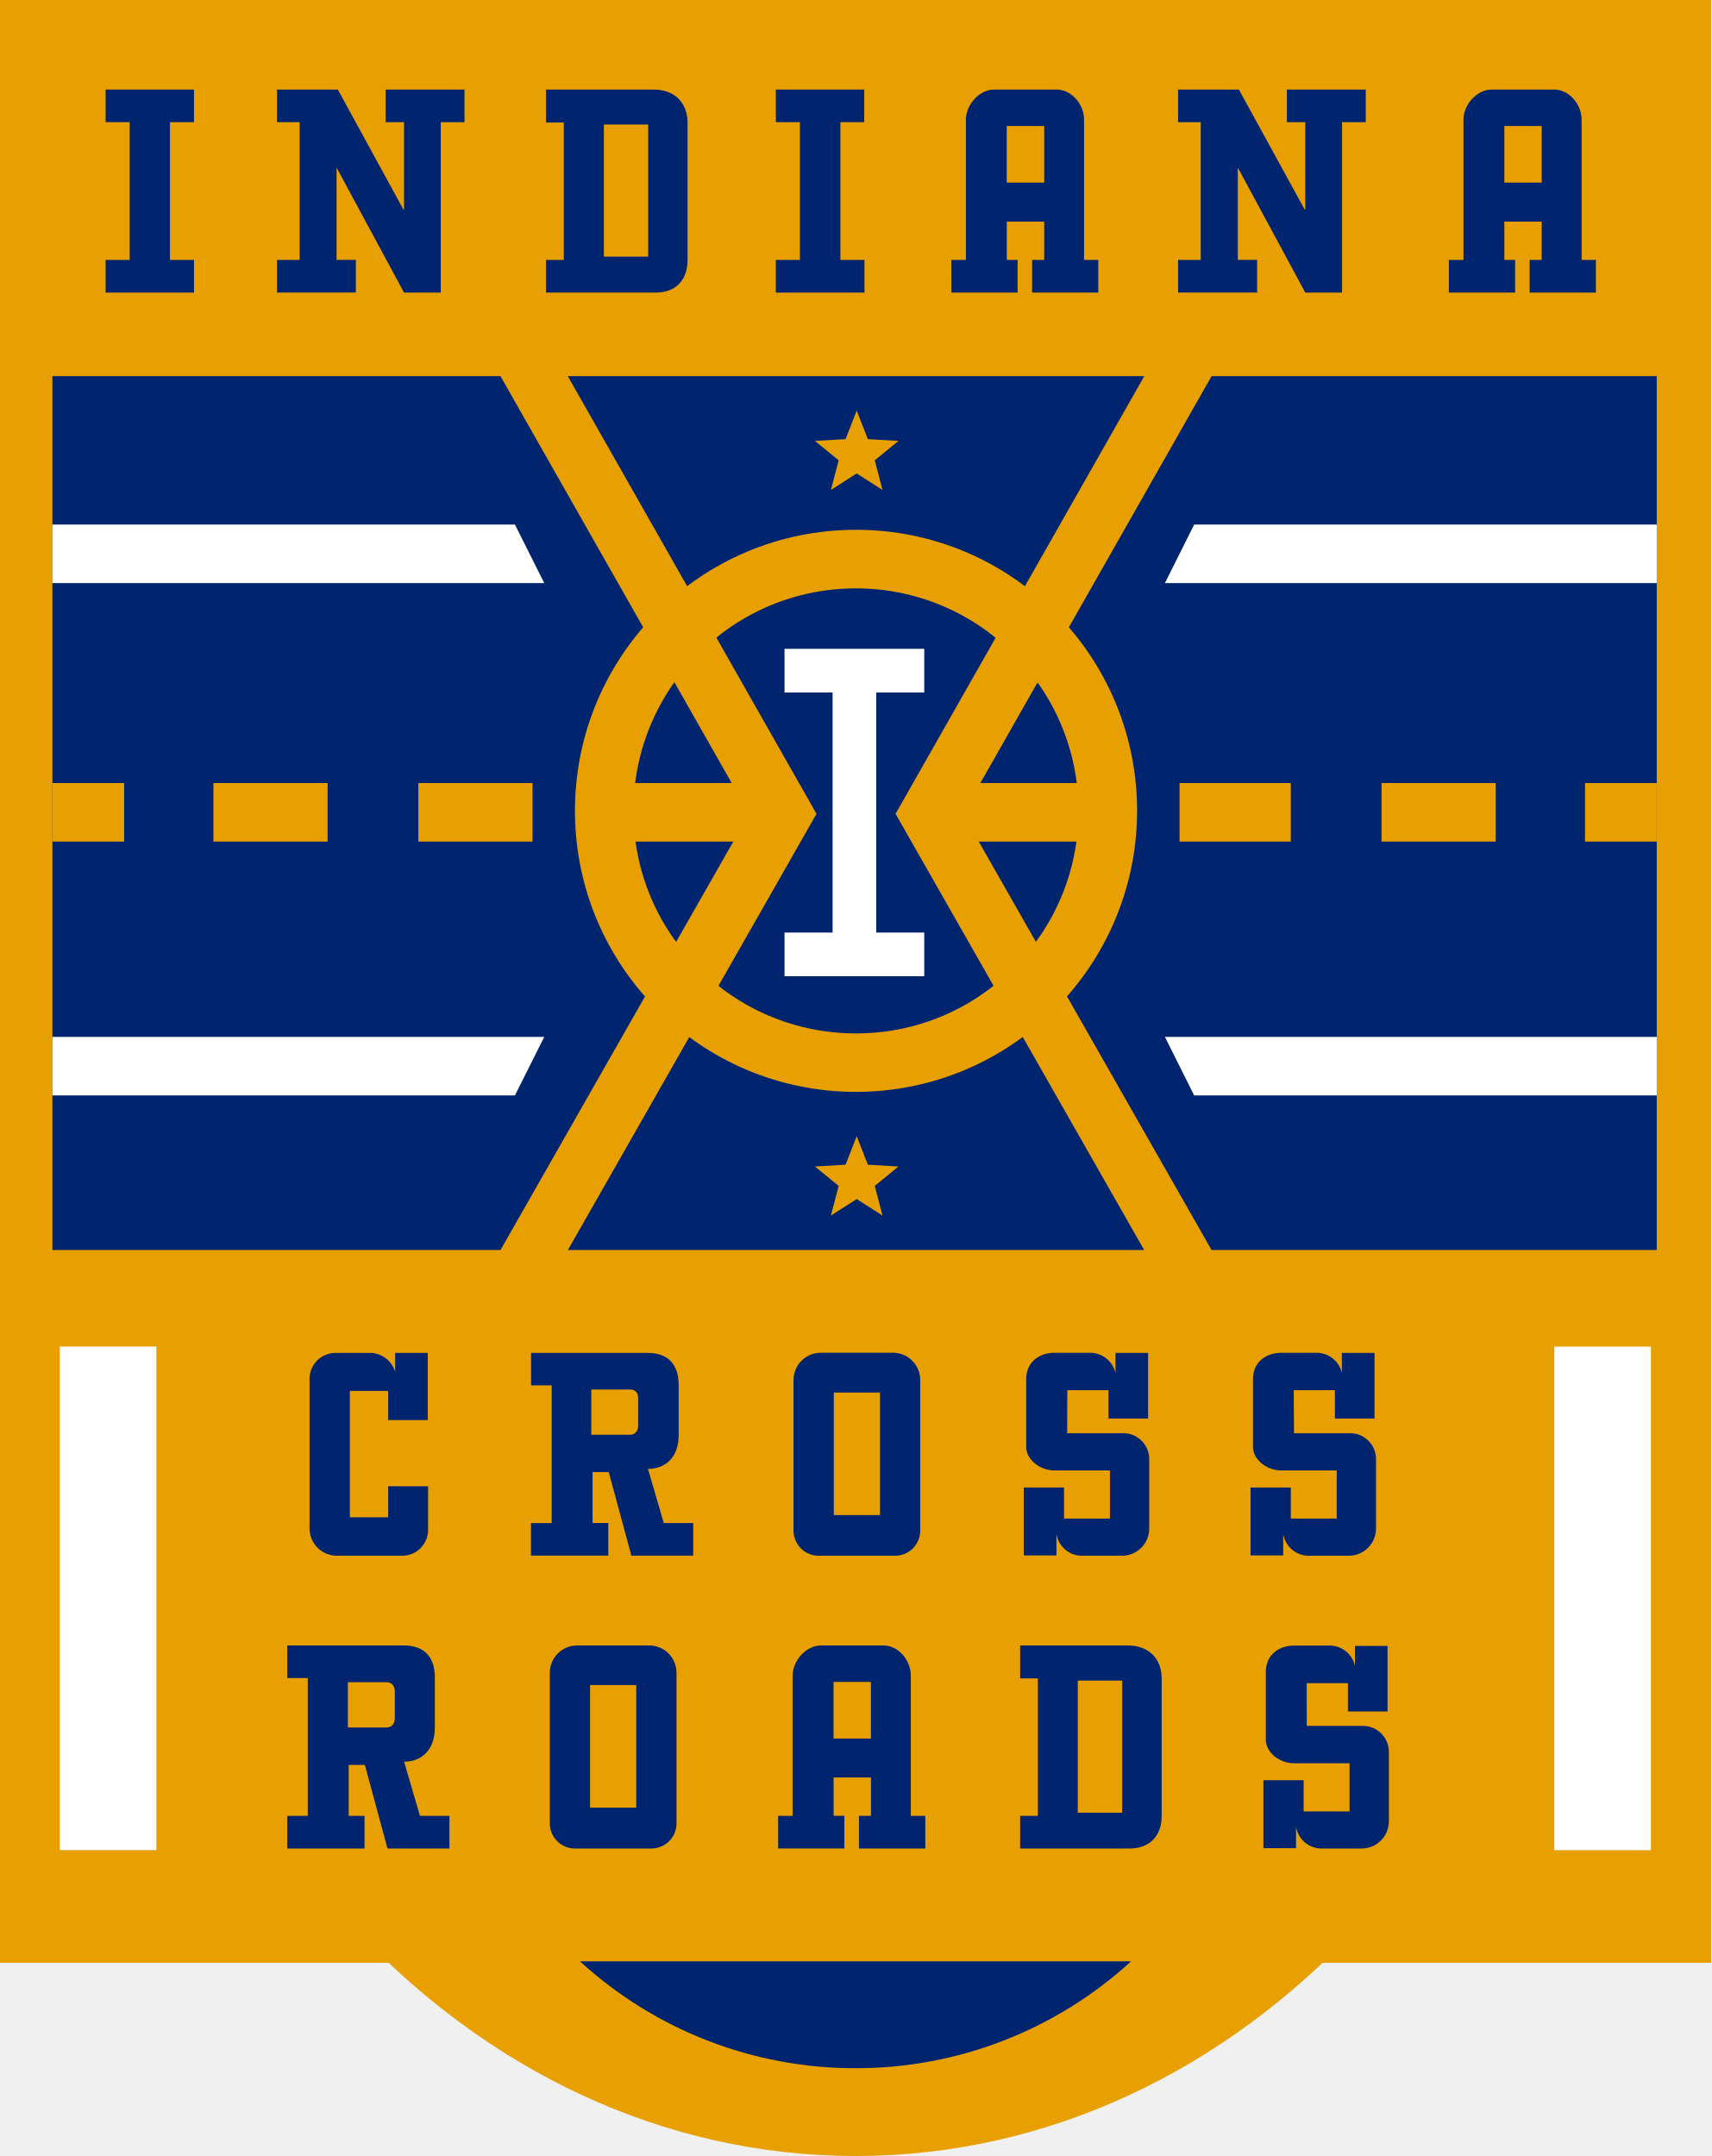
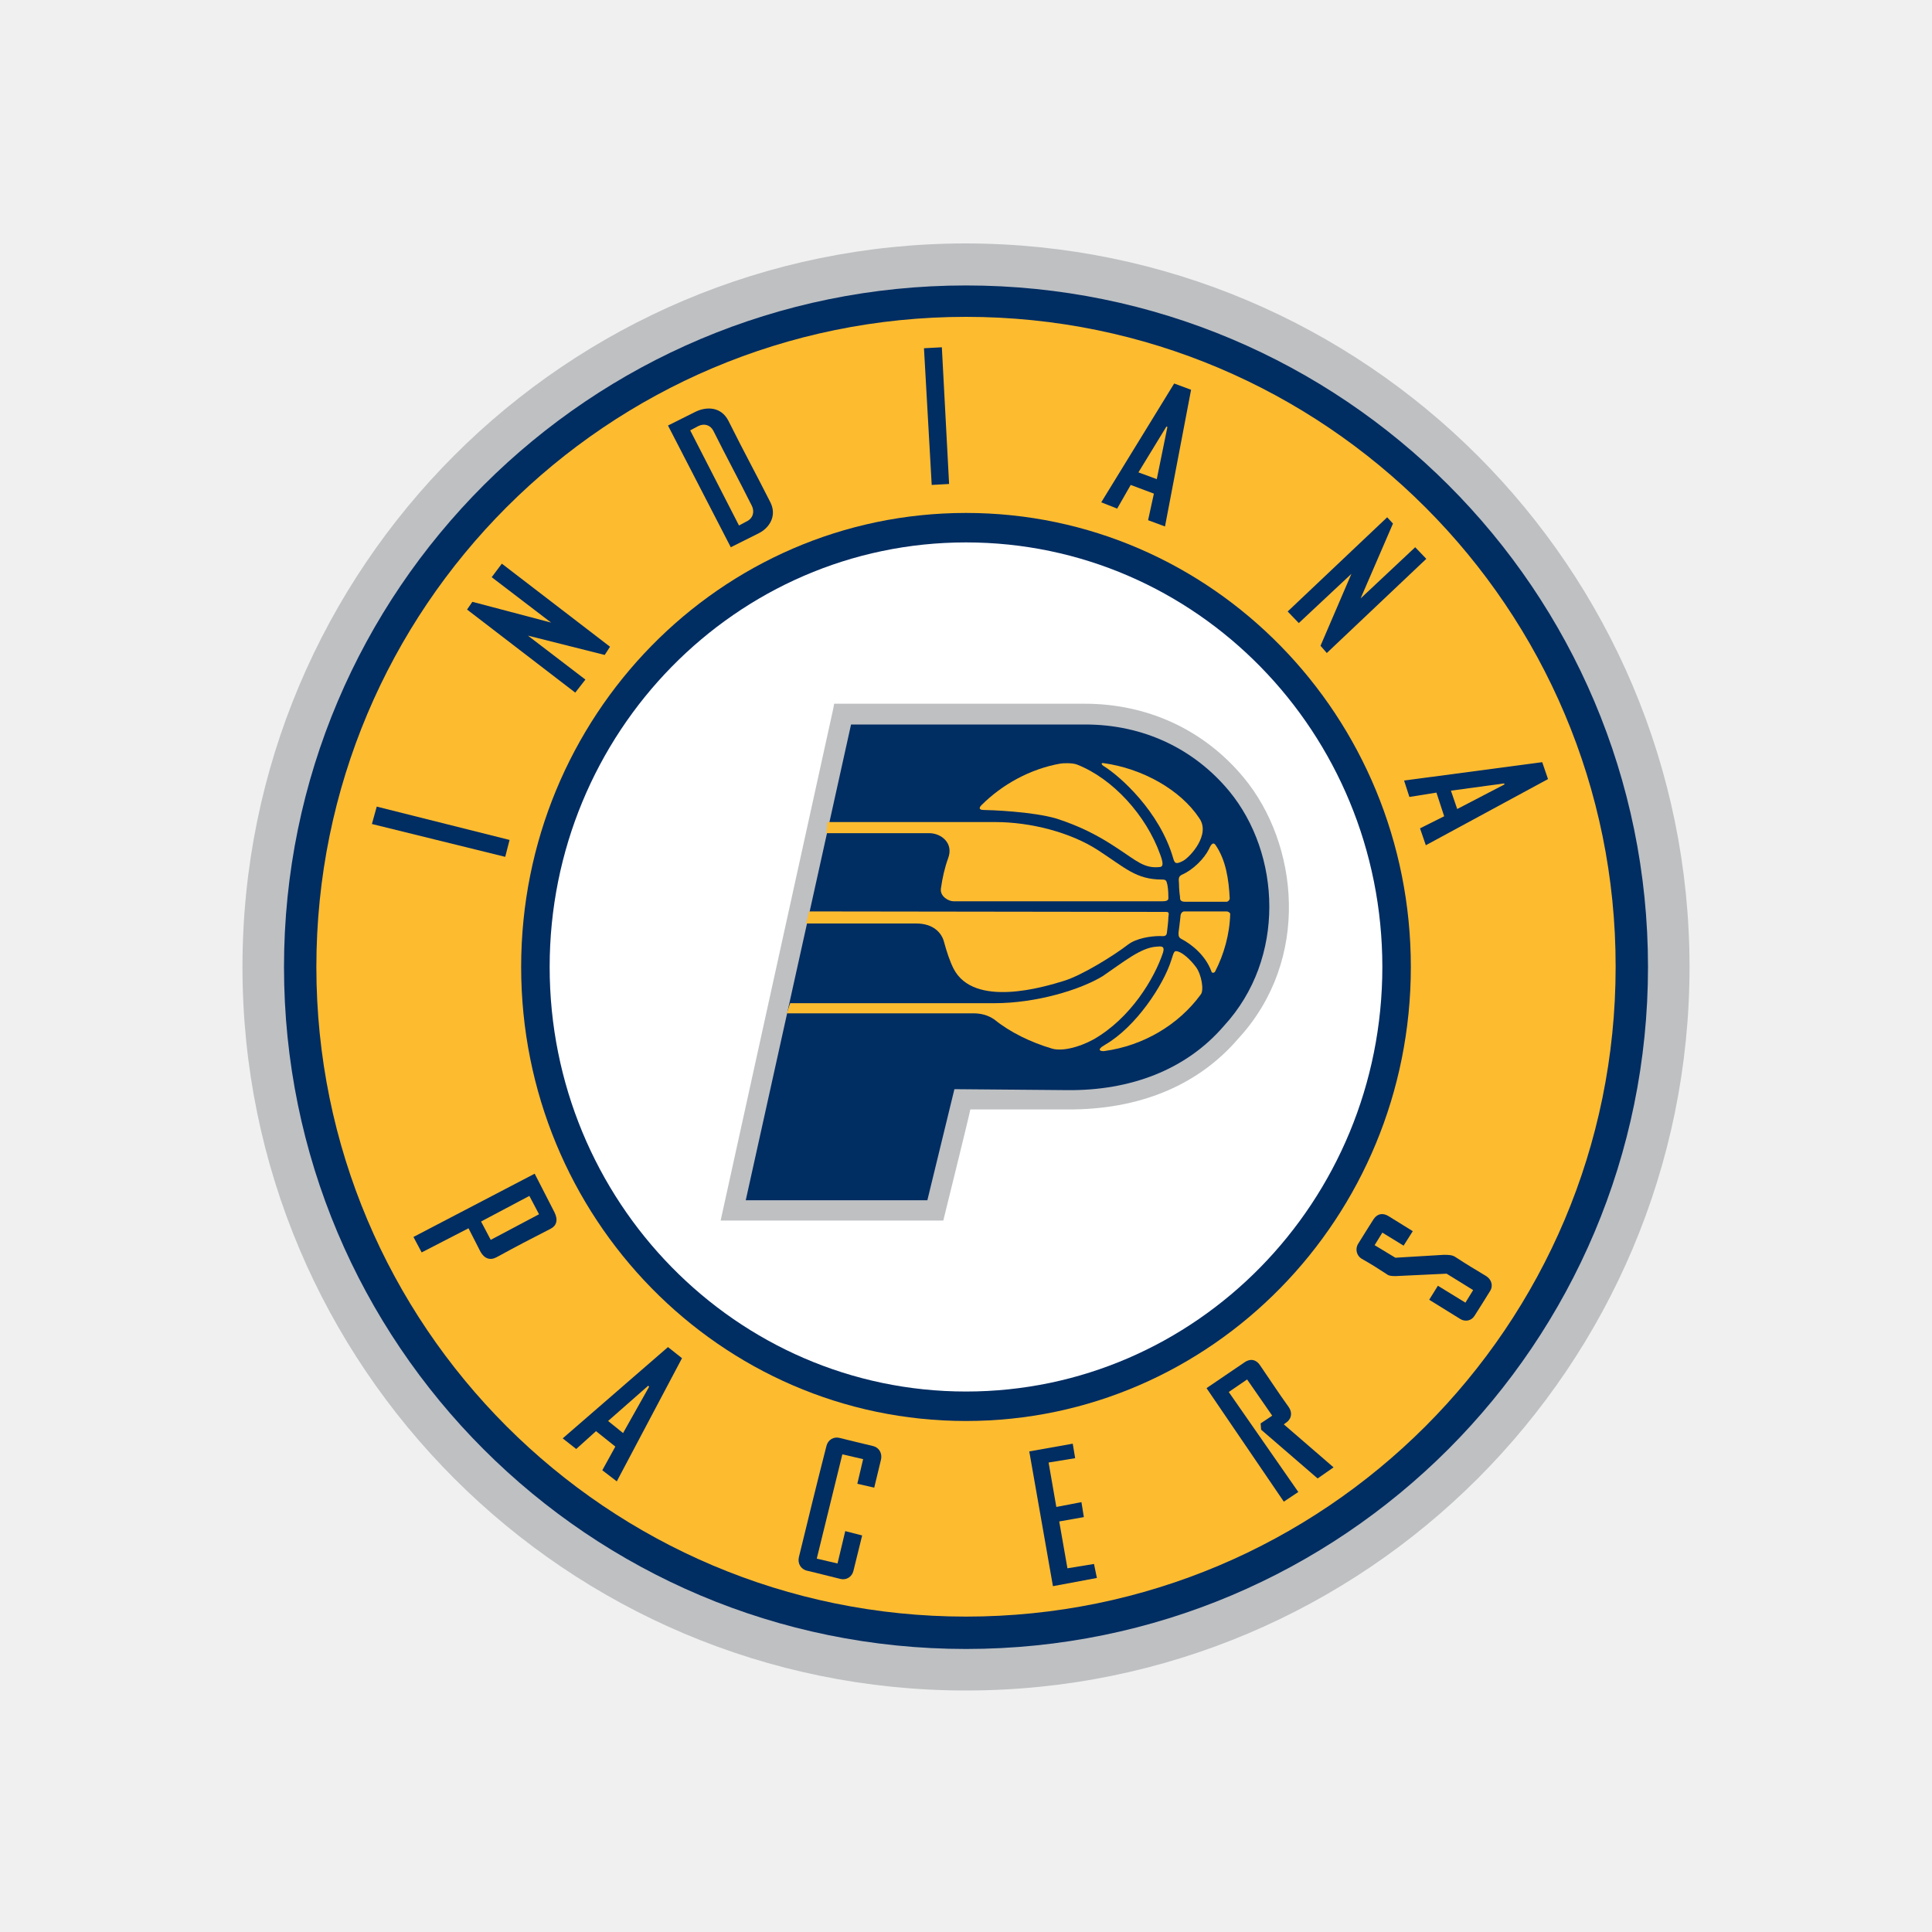
- <svg xmlns="http://www.w3.org/2000/svg" id="Layer_1" width="302.27" height="380.87" data-name="Layer 1">
-   <defs id="defs4">
-     <style id="style2">.cls-3{fill:#fff}.cls-4{fill:#e79f02}.cls-5{fill:#00246d}</style>
-   </defs>
-   <path id="path180" d="M151.14 380.87c34.15 0 65.27-15.28 88.64-40.33H62.5c23.37 25.05 54.48 40.33 88.64 40.33" class="cls-4" style="fill:#e79f02" />
-   <path id="rect182" d="M0 0h302.27v346.74H0z" class="cls-4" style="fill:#e79f02" />
-   <path id="rect184" d="M-292.65-220.82H-9.26v154.37h-283.39z" class="cls-5" style="fill:#00246d" transform="scale(-1)" />
-   <path id="path186" d="M151.21 192.89a49.65 49.65 0 1 1 49.65-49.64 49.7 49.7 0 0 1-49.65 49.64m0-88.95a39.31 39.31 0 1 0 39.3 39.31 39.35 39.35 0 0 0-39.3-39.31" class="cls-4" style="fill:#e79f02" />
-   <path id="rect188" d="M73.9 138.33h20.17v10.34H73.9z" class="cls-4" style="fill:#e79f02" />
-   <path id="rect190" d="M37.7 138.33h20.17v10.34H37.7z" class="cls-4" style="fill:#e79f02" />
-   <path id="rect192" d="M9.26 138.33h12.67v10.34H9.26z" class="cls-4" style="fill:#e79f02" />
-   <path id="rect194" d="M107 138.33h31.03v10.34H107z" class="cls-4" style="fill:#e79f02" />
-   <path id="rect196" d="M166.47 138.33h31.03v10.34h-31.03z" class="cls-4" style="fill:#e79f02" />
-   <path id="polygon198" d="m479.88 308.76-45.41-79.92 8.99-5.11 48.32 85.04-48.32 84.78-8.99-5.12z" class="cls-4" style="fill:#e79f02" transform="translate(-347.55 -165)" />
-   <path id="polygon200" d="m554.06 223.73 8.99 5.11-45.41 79.92 45.41 79.67-8.99 5.12-48.32-84.78z" class="cls-4" style="fill:#e79f02" transform="translate(-347.55 -165)" />
-   <path id="polygon202" d="M356.81 257.67h81.7l5.18 10.34h-86.88z" class="cls-3" style="fill:#fff" transform="translate(-347.55 -165)" />
-   <path id="polygon204" d="M356.81 348.17h86.88l-5.18 10.34h-81.7z" class="cls-3" style="fill:#fff" transform="translate(-347.55 -165)" />
-   <path id="rect206" d="M208.36 138.33h19.65v10.34h-19.65z" class="cls-4" style="fill:#e79f02" />
-   <path id="rect208" d="M244.04 138.33h20.17v10.34h-20.17z" class="cls-4" style="fill:#e79f02" />
-   <path id="rect210" d="M279.98 138.33h12.67v10.34h-12.67z" class="cls-4" style="fill:#e79f02" />
-   <path id="polygon212" d="M640.2 257.67h-81.71l-5.17 10.34h86.88z" class="cls-3" style="fill:#fff" transform="translate(-347.55 -165)" />
-   <path id="polygon214" d="M640.2 348.17h-86.88l5.17 10.34h81.71z" class="cls-3" style="fill:#fff" transform="translate(-347.55 -165)" />
-   <path id="polygon216" d="m506.26 242.89-4.19 3.43 1.37 5.24-4.56-2.92-4.56 2.92 1.37-5.24-4.19-3.43 5.41-.32 1.97-5.04 1.97 5.04z" class="cls-4" style="fill:#e79f02" transform="translate(-347.55 -165)" />
-   <path id="polygon218" d="m491.5 371.07 4.19 3.43-1.37 5.24 4.56-2.92 4.56 2.92-1.37-5.24 4.19-3.43-5.41-.32-1.97-5.04-1.97 5.04z" class="cls-4" style="fill:#e79f02" transform="translate(-347.55 -165)" />
-   <path id="path220" d="M30.02 45.92h4.25v5.77H18.66v-5.77h4.25V21.58h-4.25v-5.76h15.61v5.76h-4.25z" class="cls-5" style="fill:#00246d" />
-   <path id="path222" d="M48.93 45.92h4V21.58h-4v-5.76h10.74L71.25 37h.12V21.58h-3.25v-5.76h13.93v5.76h-4.19v30.11h-6.49l-11.87-22h-.05v16.22h3.41v5.77H48.93z" class="cls-5" style="fill:#00246d" />
-   <path id="path224" d="M115.79 51.69H96.45v-5.77h3.14V21.64h-3.14v-5.82h19c3.69 0 6 2.3 6 5.88v24.22c0 3.47-2 5.77-5.66 5.77M106.67 22v23.34h7.83V22z" class="cls-5" style="fill:#00246d" />
-   <path id="path226" d="M148.45 45.92h4.25v5.77h-15.65v-5.77h4.25V21.58h-4.25v-5.76h15.61v5.76h-4.21z" class="cls-5" style="fill:#00246d" />
-   <path id="path228" d="M168.04 45.92h2.58V21.14c0-2.63 2.35-5.32 5-5.32h11c2.68 0 4.87 2.63 4.87 5.32v24.78H194v5.77h-11.69v-5.77h2.14v-6.77h-6.61v6.77h1.91v5.77h-11.7zm9.79-23.66v10h6.62v-10z" class="cls-5" style="fill:#00246d" />
-   <path id="path230" d="M208.1 45.92h4V21.58h-4v-5.76h10.74L230.45 37h.12V21.58h-3.25v-5.76h13.93v5.76h-4.19v30.11h-6.49l-11.87-22h-.05v16.22h3.41v5.77H208.1z" class="cls-5" style="fill:#00246d" />
-   <path id="path232" d="M255.93 45.92h2.58V21.14c0-2.63 2.35-5.32 5-5.32h11c2.69 0 4.87 2.63 4.87 5.32v24.78h2.52v5.77h-11.7v-5.77h2.13v-6.77h-6.6v6.77h1.9v5.77h-11.7zm9.8-23.66v10h6.6v-10z" class="cls-5" style="fill:#00246d" />
-   <path id="path234" d="M70.85 274.83H59.61a4.83 4.83 0 0 1-4.93-4.75v-26.47a4.59 4.59 0 0 1 4.77-4.61h5.76a4.67 4.67 0 0 1 4.59 3.35V239h5.76v11.81l.06.06h-7.05v-5.15H61.8v22.32h6.77v-5.48h7.05v7.61a4.59 4.59 0 0 1-4.77 4.66" class="cls-5" style="fill:#00246d" />
-   <path id="path236" d="M93.79 269.07h3.66v-24.34h-3.64V239h20.59c3.64 0 5.48 2.07 5.48 5.65v8.84c0 4.14-2.51 6-5.42 6l2.79 9.57h5.2v5.76h-10.92l-4-14.77h-2.86v9h2.78v5.76H93.79zm17.51-23.61h-6.85v8h6.82c.95 0 1.46-.67 1.46-1.68v-4.64c.03-1.01-.42-1.68-1.43-1.68" class="cls-5" style="fill:#00246d" />
-   <path id="path238" d="M157.96 274.83h-13.2a4.45 4.45 0 0 1-4.59-4.64v-26.47a4.82 4.82 0 0 1 4.92-4.75h12.54a4.82 4.82 0 0 1 4.92 4.75v26.47a4.45 4.45 0 0 1-4.59 4.64M147.28 246v21.66h8.17V246z" class="cls-5" style="fill:#00246d" />
-   <path id="path240" d="M188.51 253.18h9.74a4.59 4.59 0 0 1 4.75 4.64v12.26a4.81 4.81 0 0 1-4.87 4.75h-6.82a4.56 4.56 0 0 1-4.7-3.86v3.81h-5.77v-12h7.11v5.48h8.11v-8.5h-9.79c-2.68 0-5-2-5-4.14v-12c0-3 2.3-4.64 5-4.64h6.18a4.59 4.59 0 0 1 4.59 3.58V239h5.76v11.59h-7v-5h-7.27z" class="cls-5" style="fill:#00246d" />
-   <path id="path242" d="M228.57 253.18h9.74a4.59 4.59 0 0 1 4.75 4.64v12.26a4.81 4.81 0 0 1-4.87 4.75h-6.82a4.56 4.56 0 0 1-4.7-3.86v3.81h-5.77v-12h7.11v5.48h8.11v-8.5h-9.79c-2.68 0-5-2-5-4.14v-12c0-3 2.3-4.64 5-4.64h6.12a4.57 4.57 0 0 1 4.58 3.58V239h5.77v11.59h-7v-5h-7.27z" class="cls-5" style="fill:#00246d" />
-   <path id="path244" d="M50.74 320.78h3.63v-24.34h-3.63v-5.76h20.59c3.64 0 5.48 2.07 5.48 5.65v8.84c0 4.14-2.52 6.05-5.43 6.05l2.8 9.56h5.21v5.77H68.45l-4-14.77h-2.86v9h2.8v5.77H50.74zm17.51-23.61h-6.8v8h6.83c.95 0 1.46-.67 1.46-1.68v-4.64c-.03-1.01-.48-1.68-1.49-1.68" class="cls-5" style="fill:#00246d" />
-   <path id="path246" d="M114.91 326.55h-13.2a4.45 4.45 0 0 1-4.59-4.65v-26.46a4.83 4.83 0 0 1 4.92-4.76h12.54a4.83 4.83 0 0 1 4.92 4.76v26.46a4.45 4.45 0 0 1-4.59 4.65m-10.68-28.87v21.65h8.16v-21.65z" class="cls-5" style="fill:#00246d" />
-   <path id="path248" d="M137.45 320.78h2.57V296c0-2.63 2.35-5.32 5-5.32h11c2.69 0 4.87 2.63 4.87 5.32v24.78h2.56v5.77h-11.72v-5.77h2.12V314h-6.6v6.77h1.9v5.77h-11.7zm9.79-23.66v10h6.6v-10z" class="cls-5" style="fill:#00246d" />
-   <path id="path250" d="M199.5 326.55h-19.3v-5.77h3.13V296.5h-3.13v-5.82h19c3.69 0 6 2.3 6 5.88v24.22c.01 3.47-2.06 5.77-5.7 5.77m-9.12-29.66v23.34h7.84v-23.34z" class="cls-5" style="fill:#00246d" />
-   <path id="path252" d="M230.83 304.89h9.74a4.59 4.59 0 0 1 4.76 4.65v12.25a4.81 4.81 0 0 1-4.87 4.76h-6.83a4.58 4.58 0 0 1-4.7-3.86v3.8h-5.76v-12h7.11V320h8.11v-8.51h-9.79c-2.69 0-5-2-5-4.14v-12c0-3 2.29-4.65 5-4.65h6.15a4.59 4.59 0 0 1 4.59 3.58v-3.52h5.76v11.58h-7v-5h-7.28z" class="cls-5" style="fill:#00246d" />
-   <path id="rect254" d="M10.55 237.88h17.07v88.95H10.55z" class="cls-3" style="fill:#fff" />
-   <path id="rect256" d="M-291.62-326.84h17.07v88.95h-17.07z" class="cls-3" style="fill:#fff" transform="scale(-1)" />
-   <path id="path258" d="M151.14 365.36a71.86 71.86 0 0 0 48.65-18.88h-97.34a71.87 71.87 0 0 0 48.69 18.88" class="cls-5" style="fill:#00246d" />
-   <path id="polygon260" d="M486.13 279.62v7.71h8.49v42.41h-8.49v7.71h24.68v-7.71h-8.48v-42.41h8.48v-7.71z" class="cls-3" style="fill:#fff" transform="translate(-347.55 -165)" />
+ <svg xmlns="http://www.w3.org/2000/svg" version="1.1" id="Layer_1" x="0px" y="0px" viewBox="0 0 400 400" style="enable-background:new 0 0 400 400;" xml:space="preserve">
+   <style type="text/css">
+ 	.st0{fill:#BEC0C2;}
+ 	.st1{fill:#002D62;}
+ 	.st2{fill:#FDBB30;}
+ 	.st3{fill:#FFFFFF;}
+ </style>
+   <g>
+     <path class="st0" d="M349.8,200.2c0,82.7-67,149.8-149.8,149.8c-82.7,0-149.8-67-149.8-149.8c0-82.7,67-149.8,149.8-149.8   C282.8,50.5,349.8,117.6,349.8,200.2z" />
+     <path class="st1" d="M341.2,200.2c0,77.9-63.1,141.2-141.2,141.2S58.8,278.2,58.8,200.2S122.1,59.1,200,59.1   C278,59.1,341.2,122.2,341.2,200.2z" />
+     <path class="st2" d="M200,65.6c-74.3,0-134.5,60.2-134.5,134.6c0,74.3,60.2,134.5,134.5,134.5s134.5-60.2,134.5-134.5   C334.6,126,274.3,65.6,200,65.6z" />
+     <path class="st1" d="M292.1,200.2c0,51.9-41.3,94-92.1,94c-50.9,0-92.1-42.1-92.1-94s41.2-94,92.1-94   C250.9,106.2,292.1,148.3,292.1,200.2z" />
+     <path class="st3" d="M286.2,200.2c0,48.6-38.6,87.9-86.2,87.9c-47.6,0-86.2-39.4-86.2-87.9s38.6-87.9,86.2-87.9   C247.7,112.3,286.2,151.7,286.2,200.2z" />
+     <polygon class="st1" points="105.5,173.9 104.6,177.4 77,170.6 78,167  " />
+     <polygon class="st1" points="109.3,131.6 121.2,140.7 119.1,143.4 96.7,126.2 97.8,124.6 114.1,128.9 101.8,119.5 103.9,116.7    126.3,133.9 125.2,135.6  " />
+     <path class="st1" d="M153,108.8l1.5-0.8c1.5-0.7,1.7-2.1,1.2-3.2c-2.9-5.8-5.1-9.8-8-15.6c-0.6-1.2-1.9-1.6-3.1-1l-1.7,0.9   L153,108.8z M138.3,88.1l5.6-2.8c2.4-1.2,5.4-1.1,6.9,1.8c3.5,7,5.2,10,8.7,16.9c1.4,2.8-0.2,5.3-2.4,6.4l-5.8,2.9L138.3,88.1z" />
+     <polygon class="st1" points="196.5,100.2 192.9,100.4 191.3,72.1 195,71.9  " />
+     <path class="st1" d="M241.7,88.4l-0.2-0.1l-5.8,9.5l3.8,1.4L241.7,88.4z M237.7,107.7l1.2-5.5l-4.8-1.8l-2.8,4.9L228,104l15.1-24.6   l3.5,1.3l-5.4,28.3L237.7,107.7z" />
+     <polygon class="st1" points="279.8,118.8 268.9,129 266.6,126.6 287.2,107.1 288.4,108.4 281.7,123.9 293,113.3 295.3,115.7    274.7,135.2 273.4,133.7  " />
+     <path class="st1" d="M311.5,162.4l-0.1-0.2l-11,1.5l1.3,3.8L311.5,162.4z M294,171.5l5-2.5l-1.6-4.9l-5.6,0.9l-1.1-3.4l28.6-3.8   l1.2,3.5L295.2,175L294,171.5z" />
+     <path class="st1" d="M99.6,252.9l2,3.8l10-5.3l-2-3.8L99.6,252.9z M87.3,259.3l-1.7-3.2l25.1-13.1l4.1,8c0.8,1.6,0.4,2.8-0.8,3.4   c-4.5,2.3-6.8,3.5-11.2,5.9c-1.3,0.7-2.5,0.3-3.3-1.1l-2.5-4.9L87.3,259.3z" />
+     <path class="st1" d="M134.4,287.1l-0.2-0.2l-8.3,7.3l3.1,2.5L134.4,287.1z M124.7,304.4l2.7-4.9l-4-3.2l-4.1,3.7l-2.8-2.2   l21.8-18.9l2.9,2.3l-13.5,25.5L124.7,304.4z" />
+     <path class="st1" d="M175,317l3.5,0.9l-1.8,7.3c-0.3,1.3-1.5,2-2.7,1.7c-2.5-0.6-4.3-1.1-6.9-1.7c-1.3-0.3-2-1.5-1.7-2.8   c2.2-9,3.4-14,5.7-23c0.3-1.3,1.5-2,2.7-1.7c2.5,0.6,4.4,1.1,7,1.7c1.2,0.3,1.9,1.5,1.6,2.8L181,308l-3.5-0.8l1.2-5.1l-4.3-1   l-5.3,21.6l4.3,1L175,317z" />
+     <polygon class="st1" points="227.1,326.7 218,328.4 213.1,300.5 222.1,298.9 222.6,301.9 217.1,302.8 218.7,312 223.9,311    224.4,314.1 219.3,315 221,324.7 226.5,323.8  " />
+     <path class="st1" d="M268.8,308.9l-3,2l-16-23.5l7.8-5.3c1.4-1,2.6-0.5,3.3,0.6c2.2,3.2,3.6,5.4,5.9,8.6c0.9,1.3,0.5,2.6-0.6,3.3   l-0.4,0.3l10.3,8.9l-3.3,2.3L261.1,296l-0.1-1.3l2.4-1.6l-5.2-7.5l-3.8,2.6L268.8,308.9z" />
+     <path class="st1" d="M297.7,266.2l5.7,3.5l1.6-2.6l-5.5-3.4l-10.5,0.5c-0.7,0-1.4,0-1.9-0.4c-2-1.3-2.9-1.9-5.2-3.2   c-1-0.6-1.4-2-0.7-3.1c1.1-1.8,2-3.2,3.2-5.1c0.8-1.2,2-1.3,3.1-0.6l5,3.1l-1.9,3l-4.4-2.7l-1.6,2.6l4.3,2.6l10-0.6   c1,0,1.8,0,2.5,0.5c2.6,1.7,3.5,2.2,6.3,3.9c1.1,0.7,1.5,2,0.8,3.1c-1.1,1.8-2,3.2-3.2,5.1c-0.6,1-1.9,1.4-3.1,0.6l-6.3-3.9   L297.7,266.2z" />
+     <path class="st0" d="M172.5,146.8l-23.3,105.9h46.1c0,0,5.2-21,5.6-23c2,0,20,0,20,0c15,0.1,27.2-5,35.5-14.7   c15.1-16.4,12.4-40.4,1.1-54c-8.1-9.8-19.8-15.3-32.9-15.3h-51.9L172.5,146.8z" />
+     <path class="st1" d="M197.6,225.5l-5.6,23h-37.6l21.8-98.5h48.5c12,0,22.5,5,29.8,13.8c10.7,13,11.8,34.6-1.1,48.6   c-7.9,9.2-19.5,13.4-32.3,13.3L197.6,225.5z" />
+     <path class="st2" d="M171.1,172.5h21.3c2.4,0,5.1,2,3.9,5.2c-0.7,1.9-1.2,4.1-1.5,6.3c-0.2,1.6,1.6,2.6,2.6,2.6h43.3   c0.8,0,1.2-0.2,1.2-0.6s0-1.8-0.2-2.8c-0.2-0.9-0.3-1.1-1.1-1.1c-5.4,0-7.6-2.4-13.3-6.1s-14-5.8-21.2-5.8h-34.8L171.1,172.5z" />
+     <path class="st2" d="M197.4,200.5c-0.8-1.6-1.4-3.5-1.9-5.3c-0.5-2.2-2.4-4-5.8-4h-22.8l0.6-2.5l73.9,0.1c0.7,0,0.6,0.3,0.5,1.1   c0,0.8-0.2,2.3-0.3,3.2c-0.1,0.9-0.8,0.7-1.5,0.7c-1.7,0-4.8,0.4-6.6,1.8c-3,2.3-9.6,6.4-13.3,7.5   C216.3,204.3,201.6,208.8,197.4,200.5" />
+     <path class="st2" d="M162.9,209.8h38.6c1.7,0,3.1,0.4,4.4,1.3c3.2,2.6,7.5,4.7,11.9,6c2,0.6,5.5-0.2,8.6-1.9   c7.7-4.4,12.6-12.6,14.4-18c0.4-1.4-0.4-1.3-1.4-1.2c-3.2,0.2-6.7,3.1-11.1,6.1c-4.6,2.8-13.7,5.6-22.4,5.6h-42.3L162.9,209.8z" />
+     <path class="st2" d="M219.5,158.1c0.5-0.1,2.5-0.2,3.5,0.2c7.4,2.9,14.3,10.5,17.2,18.6c0.6,1.6,0.7,2.5,0,2.6   c-3.3,0.4-4.9-1.3-8.9-3.9c-3.9-2.6-7.6-4.5-12.5-6.1c-5-1.5-14-1.8-15.1-1.8s-1-0.5-0.5-1C207.5,162.4,213.3,159.2,219.5,158.1z" />
+     <path class="st2" d="M254.6,186c0,0.3-0.3,0.7-0.7,0.7h-8.5c-1.1,0-1.1-0.5-1.1-1.1c-0.1-0.6-0.2-1.8-0.2-2.6   c0-0.7-0.3-1.5,0.6-1.9c2.3-1,4.6-3.3,5.6-5.3c0.3-0.7,0.8-1.7,1.4-0.8C253.8,178.1,254.4,182,254.6,186z" />
+     <path class="st2" d="M251.6,201.1c-0.1,0.3-0.7,0.5-0.8,0c-1.2-3.3-4.1-5.6-6.2-6.7c-0.6-0.3-0.6-0.7-0.6-1.3   c0.1-0.6,0.3-2.5,0.4-3.3c0-0.6,0.3-1.1,0.8-1.1h8.8c0.3,0,0.7,0.3,0.7,0.5C254.6,193.4,253.4,197.6,251.6,201.1z" />
+     <path class="st2" d="M228.7,217.6c-0.6,0.1-2-0.1,0.1-1.3c6.4-3.7,12.1-12.4,13.7-17.5c0.6-1.9,0.6-2,1.4-1.8   c1,0.3,2.5,1.6,3.7,3.2c1.2,1.6,1.7,4.9,1,5.7C244,212.2,236.7,216.5,228.7,217.6z" />
+     <path class="st2" d="M245,178.2c-1.5,0.8-1.8,0.6-2.1-0.5c-2.8-9.7-11-17-14.4-19.1c-0.6-0.4-0.5-0.7,0-0.6   c8,1.1,15.9,5.5,19.8,11.4C250.7,172.8,246.4,177.4,245,178.2z" />
+   </g>
</svg>
